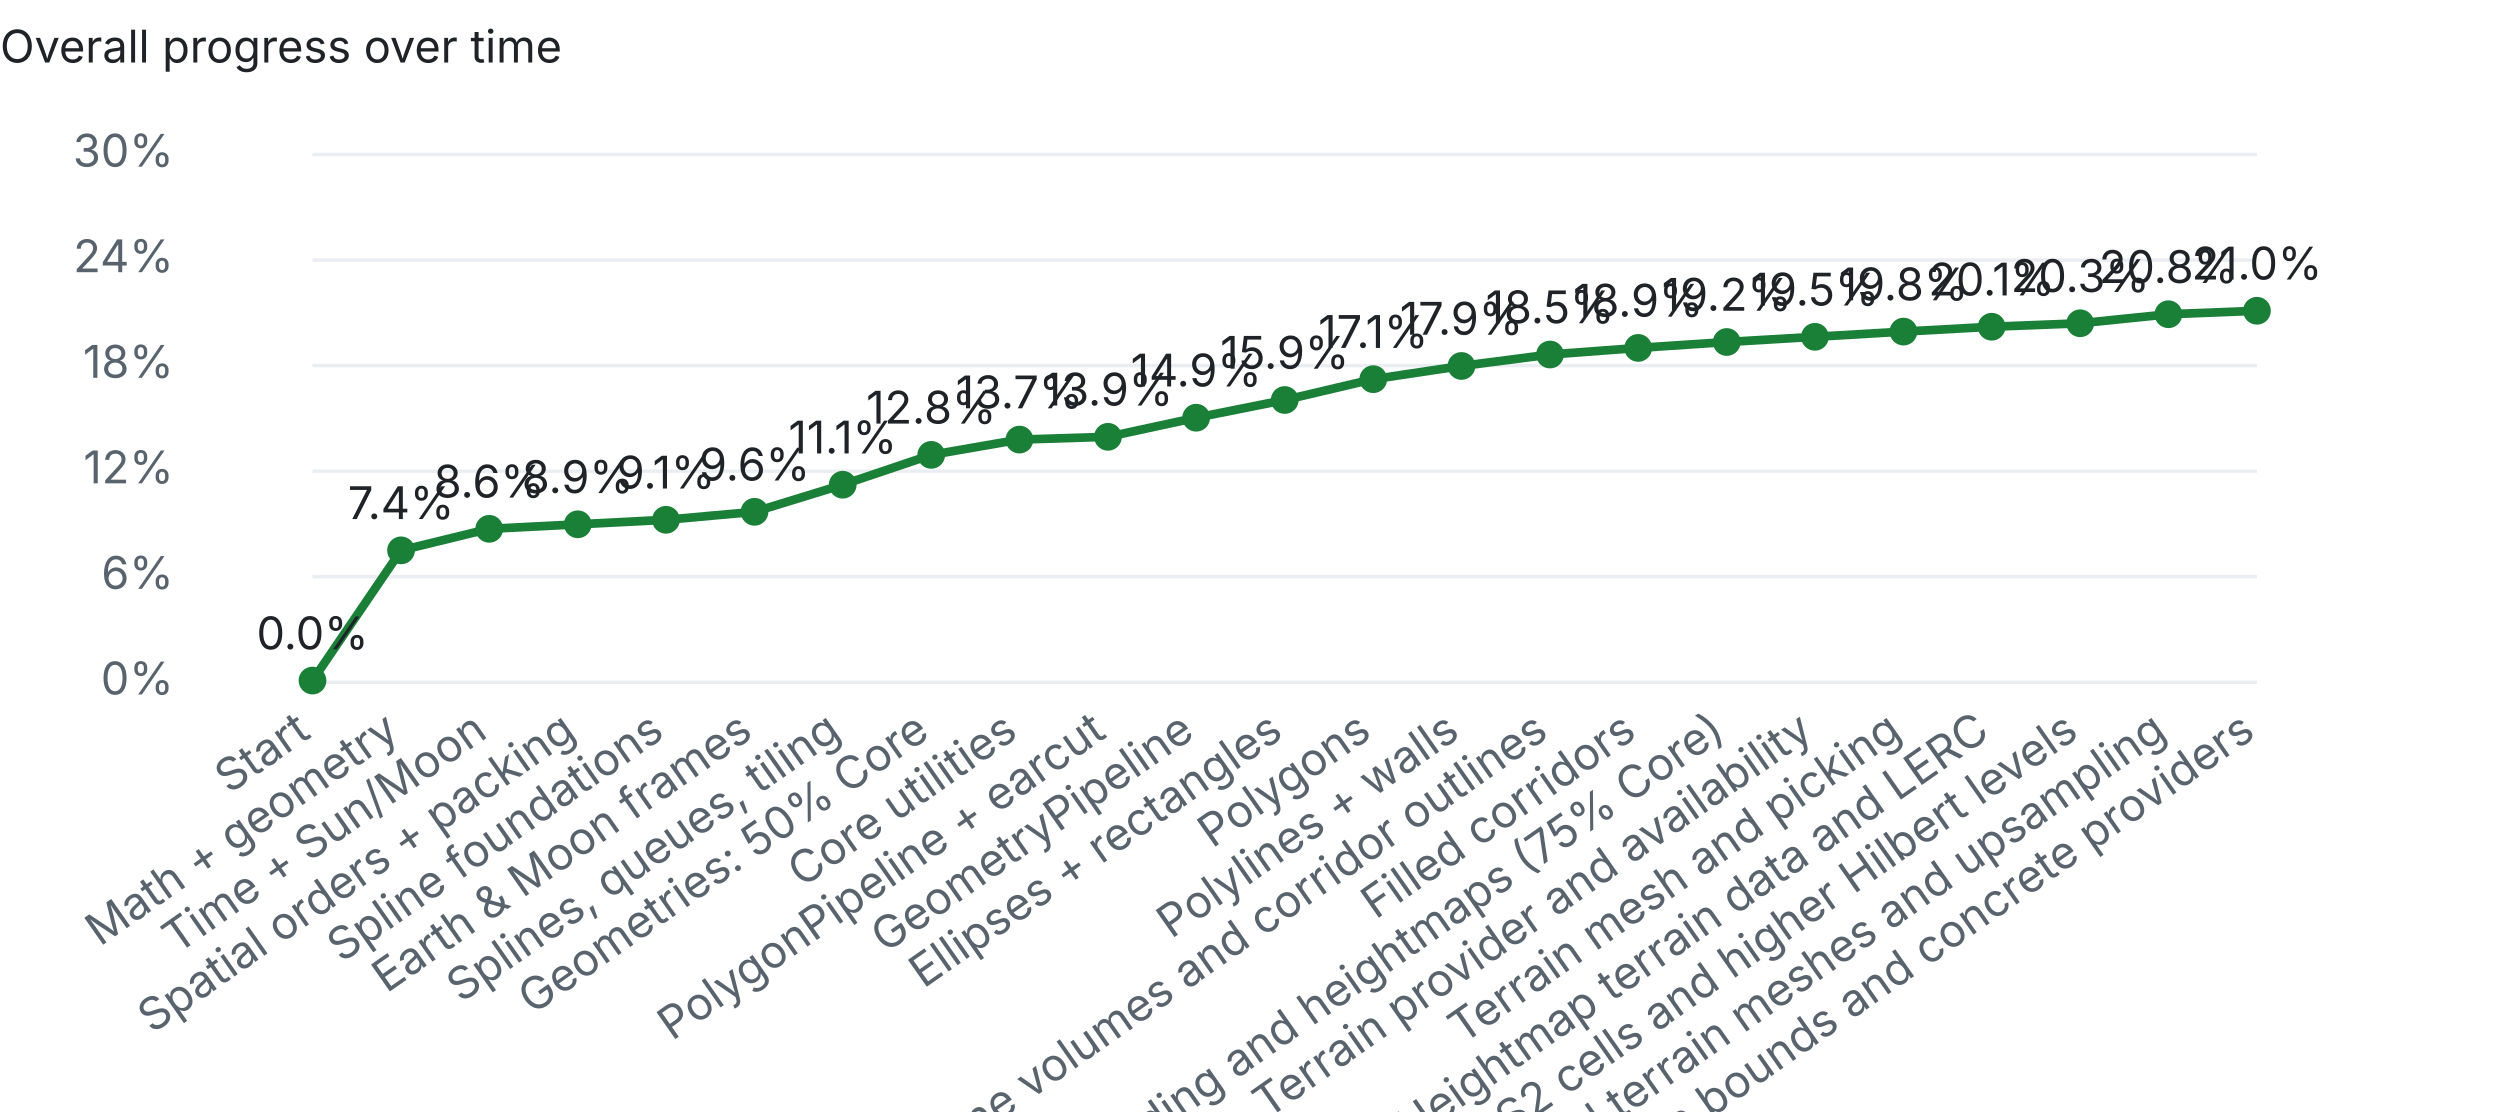
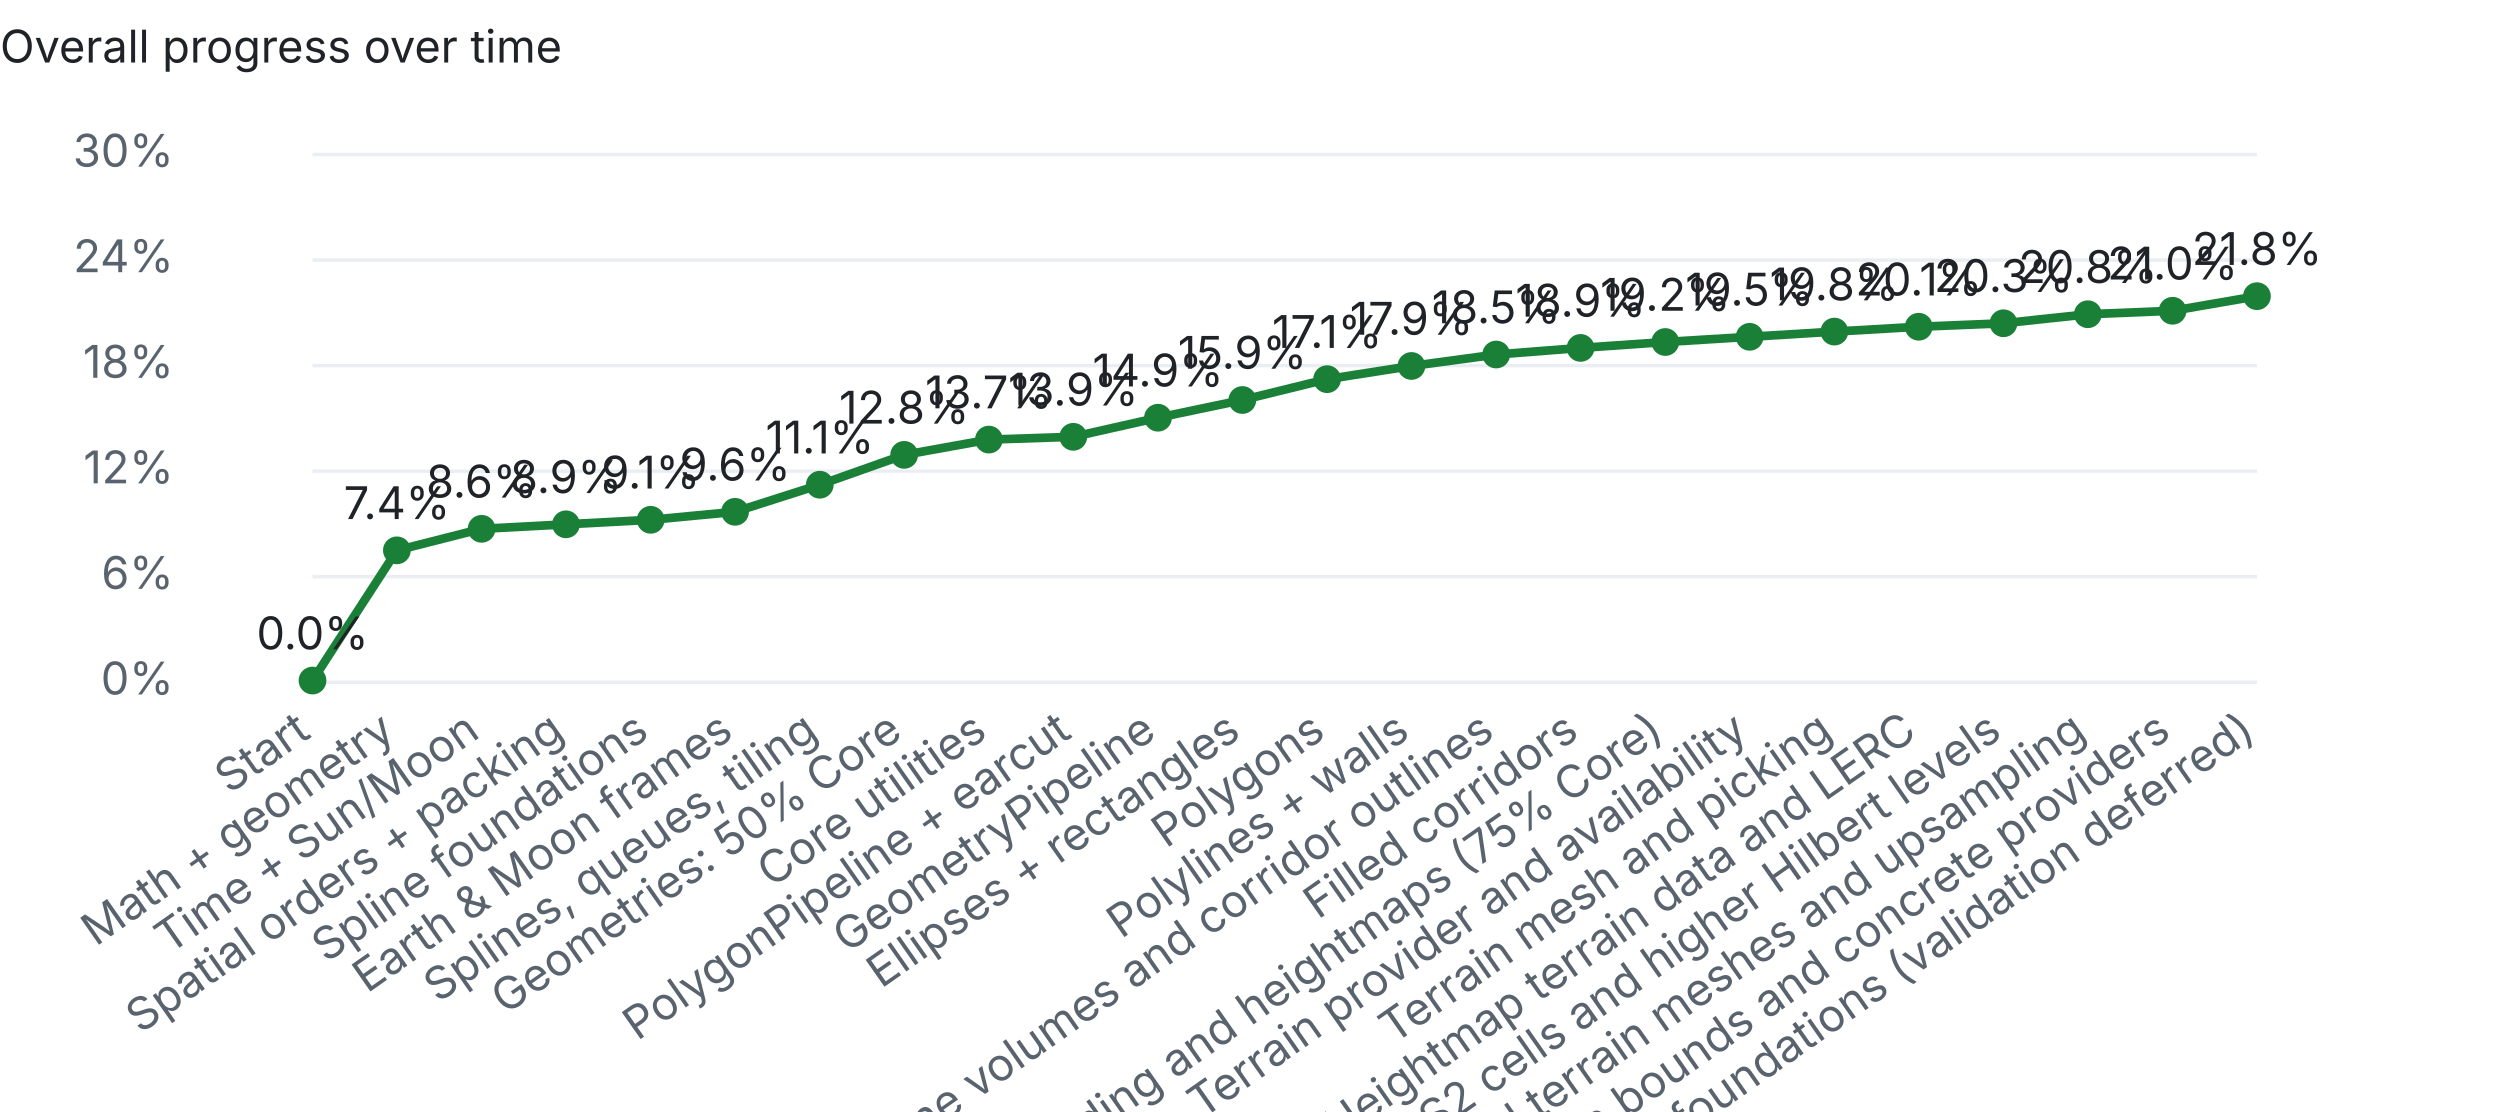
<svg xmlns="http://www.w3.org/2000/svg" width="720" height="320" viewBox="0 0 720 320">
  <style>text{font:13px system-ui,-apple-system,Segoe UI,sans-serif;fill:#1f2328}.dim{fill:#59636e}.bg{fill:#eaeef2}.done{fill:#1a7f37}.part{fill:#d4a72c}@media (prefers-color-scheme:dark){text{fill:#e6edf3}.dim{fill:#9198a1}.bg{fill:#30363d}.done{fill:#3fb950}}</style>
  <text x="0" y="18" font-weight="600">Overall progress over time</text>
  <rect class="bg" x="90" y="196.0" width="560" height="1" />
  <text class="dim" x="50" y="200.0" text-anchor="end">0%</text>
  <rect class="bg" x="90" y="165.6" width="560" height="1" />
  <text class="dim" x="50" y="169.6" text-anchor="end">6%</text>
  <rect class="bg" x="90" y="135.2" width="560" height="1" />
  <text class="dim" x="50" y="139.2" text-anchor="end">12%</text>
  <rect class="bg" x="90" y="104.8" width="560" height="1" />
  <text class="dim" x="50" y="108.8" text-anchor="end">18%</text>
  <rect class="bg" x="90" y="74.4" width="560" height="1" />
  <text class="dim" x="50" y="78.4" text-anchor="end">24%</text>
  <rect class="bg" x="90" y="44.0" width="560" height="1" />
  <text class="dim" x="50" y="48.0" text-anchor="end">30%</text>
-   <polyline points="90.0,196.0 115.5,158.5 140.9,152.3 166.4,151.0 191.8,149.7 217.3,147.4 242.7,139.6 268.2,131.0 293.6,126.6 319.1,125.8 344.5,120.3 370.0,115.2 395.5,109.2 420.9,105.4 446.4,102.1 471.8,100.2 497.3,98.5 522.7,97.0 548.2,95.5 573.6,94.1 599.1,93.1 624.5,90.5 650.0,89.5" fill="none" stroke="#1a7f37" stroke-width="2.5" />
+   <polyline points="90.0,196.0 114.3,158.5 138.7,152.3 163.0,151.0 187.4,149.7 211.7,147.4 236.1,139.6 260.4,131.0 284.8,126.6 309.1,125.8 333.5,120.3 357.8,115.2 382.2,109.2 406.5,105.4 430.9,102.1 455.2,100.2 479.6,98.5 503.9,97.0 528.3,95.5 552.6,94.1 577.0,93.1 601.3,90.5 625.7,89.5 650.0,85.3" fill="none" stroke="#1a7f37" stroke-width="2.5" />
  <circle class="done" cx="90.0" cy="196.0" r="4" />
  <text class="dim" x="90.0" y="212" text-anchor="end" transform="rotate(-35 90.0 212)">Start</text>
  <text x="90.0" y="187.0" text-anchor="middle">0.0%</text>
-   <circle class="done" cx="115.5" cy="158.5" r="4" />
-   <text class="dim" x="115.5" y="212" text-anchor="end" transform="rotate(-35 115.5 212)">Math + geometry</text>
-   <text x="115.5" y="149.5" text-anchor="middle">7.4%</text>
-   <circle class="done" cx="140.9" cy="152.3" r="4" />
-   <text class="dim" x="140.9" y="212" text-anchor="end" transform="rotate(-35 140.9 212)">Time + Sun/Moon</text>
-   <text x="140.9" y="143.3" text-anchor="middle">8.6%</text>
-   <circle class="done" cx="166.4" cy="151.0" r="4" />
-   <text class="dim" x="166.4" y="212" text-anchor="end" transform="rotate(-35 166.4 212)">Spatial orders + packing</text>
-   <text x="166.4" y="142.0" text-anchor="middle">8.9%</text>
-   <circle class="done" cx="191.8" cy="149.7" r="4" />
-   <text class="dim" x="191.8" y="212" text-anchor="end" transform="rotate(-35 191.8 212)">Spline foundations</text>
-   <text x="191.8" y="140.7" text-anchor="middle">9.1%</text>
-   <circle class="done" cx="217.3" cy="147.4" r="4" />
-   <text class="dim" x="217.3" y="212" text-anchor="end" transform="rotate(-35 217.3 212)">Earth &amp; Moon frames</text>
-   <text x="217.3" y="138.4" text-anchor="middle">9.6%</text>
-   <circle class="done" cx="242.7" cy="139.6" r="4" />
-   <text class="dim" x="242.7" y="212" text-anchor="end" transform="rotate(-35 242.7 212)">Splines, queues, tiling</text>
-   <text x="242.7" y="130.6" text-anchor="middle">11.1%</text>
-   <circle class="done" cx="268.2" cy="131.0" r="4" />
-   <text class="dim" x="268.2" y="212" text-anchor="end" transform="rotate(-35 268.2 212)">Geometries: 50% Core</text>
-   <text x="268.2" y="122.0" text-anchor="middle">12.8%</text>
-   <circle class="done" cx="293.6" cy="126.6" r="4" />
-   <text class="dim" x="293.6" y="212" text-anchor="end" transform="rotate(-35 293.6 212)">Core utilities</text>
-   <text x="293.6" y="117.6" text-anchor="middle">13.7%</text>
-   <circle class="done" cx="319.1" cy="125.8" r="4" />
-   <text class="dim" x="319.1" y="212" text-anchor="end" transform="rotate(-35 319.1 212)">PolygonPipeline + earcut</text>
-   <text x="319.1" y="116.8" text-anchor="middle">13.9%</text>
-   <circle class="done" cx="344.5" cy="120.3" r="4" />
-   <text class="dim" x="344.5" y="212" text-anchor="end" transform="rotate(-35 344.5 212)">GeometryPipeline</text>
-   <text x="344.5" y="111.3" text-anchor="middle">14.9%</text>
-   <circle class="done" cx="370.0" cy="115.2" r="4" />
-   <text class="dim" x="370.0" y="212" text-anchor="end" transform="rotate(-35 370.0 212)">Ellipses + rectangles</text>
-   <text x="370.0" y="106.2" text-anchor="middle">15.9%</text>
-   <circle class="done" cx="395.5" cy="109.2" r="4" />
-   <text class="dim" x="395.5" y="212" text-anchor="end" transform="rotate(-35 395.5 212)">Polygons</text>
-   <text x="395.5" y="100.2" text-anchor="middle">17.1%</text>
-   <circle class="done" cx="420.9" cy="105.4" r="4" />
-   <text class="dim" x="420.9" y="212" text-anchor="end" transform="rotate(-35 420.9 212)">Polylines + walls</text>
-   <text x="420.9" y="96.4" text-anchor="middle">17.9%</text>
-   <circle class="done" cx="446.4" cy="102.1" r="4" />
-   <text class="dim" x="446.4" y="212" text-anchor="end" transform="rotate(-35 446.4 212)">Polyline volumes and corridor outlines</text>
-   <text x="446.4" y="93.1" text-anchor="middle">18.5%</text>
-   <circle class="done" cx="471.8" cy="100.2" r="4" />
-   <text class="dim" x="471.8" y="212" text-anchor="end" transform="rotate(-35 471.8 212)">Filled corridors</text>
-   <text x="471.8" y="91.2" text-anchor="middle">18.9%</text>
-   <circle class="done" cx="497.3" cy="98.5" r="4" />
-   <text class="dim" x="497.3" y="212" text-anchor="end" transform="rotate(-35 497.3 212)">Terrain encoding and heightmaps (75% Core)</text>
-   <text x="497.3" y="89.5" text-anchor="middle">19.2%</text>
-   <circle class="done" cx="522.7" cy="97.0" r="4" />
-   <text class="dim" x="522.7" y="212" text-anchor="end" transform="rotate(-35 522.7 212)">Terrain provider and availability</text>
-   <text x="522.7" y="88.0" text-anchor="middle">19.5%</text>
-   <circle class="done" cx="548.2" cy="95.5" r="4" />
-   <text class="dim" x="548.2" y="212" text-anchor="end" transform="rotate(-35 548.2 212)">Terrain mesh and picking</text>
-   <text x="548.2" y="86.5" text-anchor="middle">19.8%</text>
-   <circle class="done" cx="573.6" cy="94.1" r="4" />
-   <text class="dim" x="573.6" y="212" text-anchor="end" transform="rotate(-35 573.6 212)">Heightmap terrain data and LERC</text>
-   <text x="573.6" y="85.1" text-anchor="middle">20.1%</text>
-   <circle class="done" cx="599.1" cy="93.1" r="4" />
-   <text class="dim" x="599.1" y="212" text-anchor="end" transform="rotate(-35 599.1 212)">S2 cells and higher Hilbert levels</text>
-   <text x="599.1" y="84.1" text-anchor="middle">20.3%</text>
-   <circle class="done" cx="624.5" cy="90.5" r="4" />
-   <text class="dim" x="624.5" y="212" text-anchor="end" transform="rotate(-35 624.5 212)">Quantized terrain meshes and upsampling</text>
-   <text x="624.5" y="81.5" text-anchor="middle">20.8%</text>
-   <circle class="done" cx="650.0" cy="89.5" r="4" />
-   <text class="dim" x="650.0" y="212" text-anchor="end" transform="rotate(-35 650.0 212)">Terrain bounds and concrete providers</text>
-   <text x="650.0" y="80.5" text-anchor="middle">21.0%</text>
+   <circle class="done" cx="114.3" cy="158.5" r="4" />
+   <text class="dim" x="114.3" y="212" text-anchor="end" transform="rotate(-35 114.3 212)">Math + geometry</text>
+   <text x="114.3" y="149.5" text-anchor="middle">7.4%</text>
+   <circle class="done" cx="138.7" cy="152.3" r="4" />
+   <text class="dim" x="138.7" y="212" text-anchor="end" transform="rotate(-35 138.7 212)">Time + Sun/Moon</text>
+   <text x="138.7" y="143.3" text-anchor="middle">8.6%</text>
+   <circle class="done" cx="163.0" cy="151.0" r="4" />
+   <text class="dim" x="163.0" y="212" text-anchor="end" transform="rotate(-35 163.0 212)">Spatial orders + packing</text>
+   <text x="163.0" y="142.0" text-anchor="middle">8.9%</text>
+   <circle class="done" cx="187.4" cy="149.7" r="4" />
+   <text class="dim" x="187.4" y="212" text-anchor="end" transform="rotate(-35 187.4 212)">Spline foundations</text>
+   <text x="187.4" y="140.7" text-anchor="middle">9.1%</text>
+   <circle class="done" cx="211.7" cy="147.4" r="4" />
+   <text class="dim" x="211.7" y="212" text-anchor="end" transform="rotate(-35 211.7 212)">Earth &amp; Moon frames</text>
+   <text x="211.7" y="138.4" text-anchor="middle">9.6%</text>
+   <circle class="done" cx="236.1" cy="139.6" r="4" />
+   <text class="dim" x="236.1" y="212" text-anchor="end" transform="rotate(-35 236.1 212)">Splines, queues, tiling</text>
+   <text x="236.1" y="130.6" text-anchor="middle">11.1%</text>
+   <circle class="done" cx="260.4" cy="131.0" r="4" />
+   <text class="dim" x="260.4" y="212" text-anchor="end" transform="rotate(-35 260.4 212)">Geometries: 50% Core</text>
+   <text x="260.4" y="122.0" text-anchor="middle">12.8%</text>
+   <circle class="done" cx="284.8" cy="126.6" r="4" />
+   <text class="dim" x="284.8" y="212" text-anchor="end" transform="rotate(-35 284.8 212)">Core utilities</text>
+   <text x="284.8" y="117.6" text-anchor="middle">13.7%</text>
+   <circle class="done" cx="309.1" cy="125.8" r="4" />
+   <text class="dim" x="309.1" y="212" text-anchor="end" transform="rotate(-35 309.1 212)">PolygonPipeline + earcut</text>
+   <text x="309.1" y="116.8" text-anchor="middle">13.9%</text>
+   <circle class="done" cx="333.5" cy="120.3" r="4" />
+   <text class="dim" x="333.5" y="212" text-anchor="end" transform="rotate(-35 333.5 212)">GeometryPipeline</text>
+   <text x="333.5" y="111.3" text-anchor="middle">14.9%</text>
+   <circle class="done" cx="357.8" cy="115.2" r="4" />
+   <text class="dim" x="357.8" y="212" text-anchor="end" transform="rotate(-35 357.8 212)">Ellipses + rectangles</text>
+   <text x="357.8" y="106.2" text-anchor="middle">15.9%</text>
+   <circle class="done" cx="382.2" cy="109.2" r="4" />
+   <text class="dim" x="382.2" y="212" text-anchor="end" transform="rotate(-35 382.2 212)">Polygons</text>
+   <text x="382.2" y="100.2" text-anchor="middle">17.1%</text>
+   <circle class="done" cx="406.5" cy="105.4" r="4" />
+   <text class="dim" x="406.5" y="212" text-anchor="end" transform="rotate(-35 406.5 212)">Polylines + walls</text>
+   <text x="406.5" y="96.4" text-anchor="middle">17.9%</text>
+   <circle class="done" cx="430.9" cy="102.1" r="4" />
+   <text class="dim" x="430.9" y="212" text-anchor="end" transform="rotate(-35 430.9 212)">Polyline volumes and corridor outlines</text>
+   <text x="430.9" y="93.1" text-anchor="middle">18.5%</text>
+   <circle class="done" cx="455.2" cy="100.2" r="4" />
+   <text class="dim" x="455.2" y="212" text-anchor="end" transform="rotate(-35 455.2 212)">Filled corridors</text>
+   <text x="455.2" y="91.2" text-anchor="middle">18.9%</text>
+   <circle class="done" cx="479.6" cy="98.5" r="4" />
+   <text class="dim" x="479.6" y="212" text-anchor="end" transform="rotate(-35 479.6 212)">Terrain encoding and heightmaps (75% Core)</text>
+   <text x="479.6" y="89.5" text-anchor="middle">19.2%</text>
+   <circle class="done" cx="503.9" cy="97.0" r="4" />
+   <text class="dim" x="503.9" y="212" text-anchor="end" transform="rotate(-35 503.9 212)">Terrain provider and availability</text>
+   <text x="503.9" y="88.0" text-anchor="middle">19.5%</text>
+   <circle class="done" cx="528.3" cy="95.5" r="4" />
+   <text class="dim" x="528.3" y="212" text-anchor="end" transform="rotate(-35 528.3 212)">Terrain mesh and picking</text>
+   <text x="528.3" y="86.5" text-anchor="middle">19.8%</text>
+   <circle class="done" cx="552.6" cy="94.1" r="4" />
+   <text class="dim" x="552.6" y="212" text-anchor="end" transform="rotate(-35 552.6 212)">Heightmap terrain data and LERC</text>
+   <text x="552.6" y="85.1" text-anchor="middle">20.1%</text>
+   <circle class="done" cx="577.0" cy="93.1" r="4" />
+   <text class="dim" x="577.0" y="212" text-anchor="end" transform="rotate(-35 577.0 212)">S2 cells and higher Hilbert levels</text>
+   <text x="577.0" y="84.1" text-anchor="middle">20.3%</text>
+   <circle class="done" cx="601.3" cy="90.5" r="4" />
+   <text class="dim" x="601.3" y="212" text-anchor="end" transform="rotate(-35 601.3 212)">Quantized terrain meshes and upsampling</text>
+   <text x="601.3" y="81.5" text-anchor="middle">20.8%</text>
+   <circle class="done" cx="625.7" cy="89.5" r="4" />
+   <text class="dim" x="625.7" y="212" text-anchor="end" transform="rotate(-35 625.7 212)">Terrain bounds and concrete providers</text>
+   <text x="625.7" y="80.5" text-anchor="middle">21.0%</text>
+   <circle class="done" cx="650.0" cy="85.3" r="4" />
+   <text class="dim" x="650.0" y="212" text-anchor="end" transform="rotate(-35 650.0 212)">Core resource foundations (validation deferred)</text>
+   <text x="650.0" y="76.3" text-anchor="middle">21.8%</text>
</svg>
